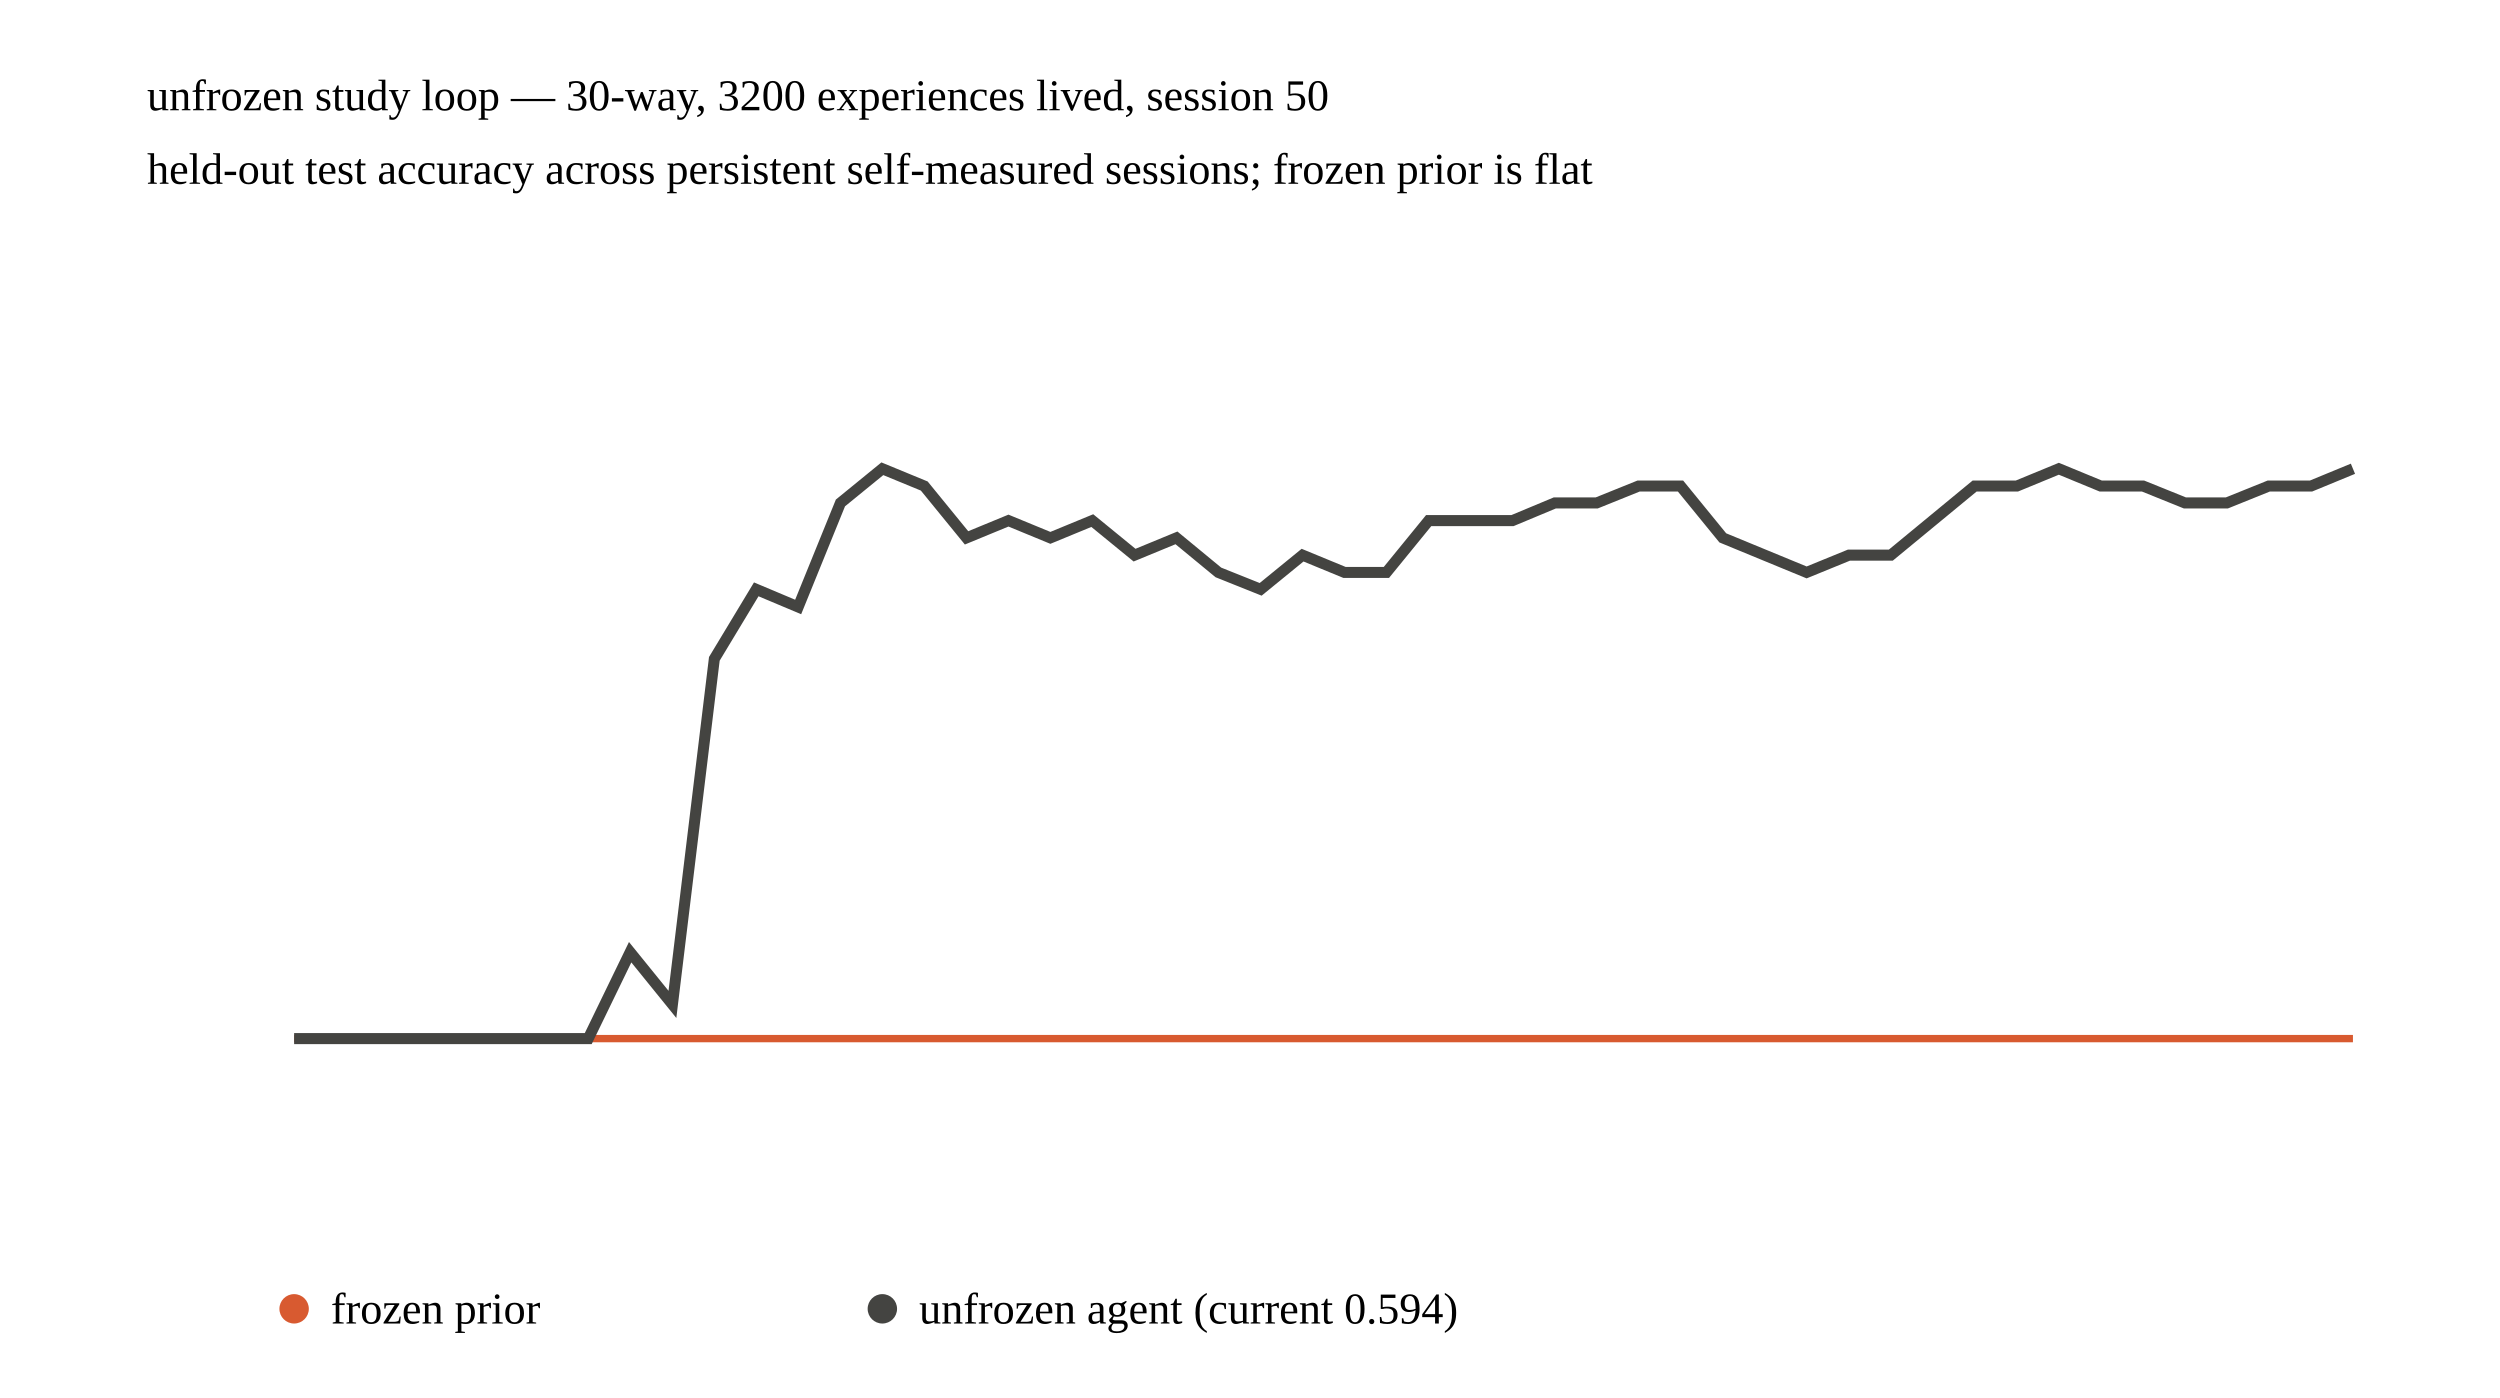
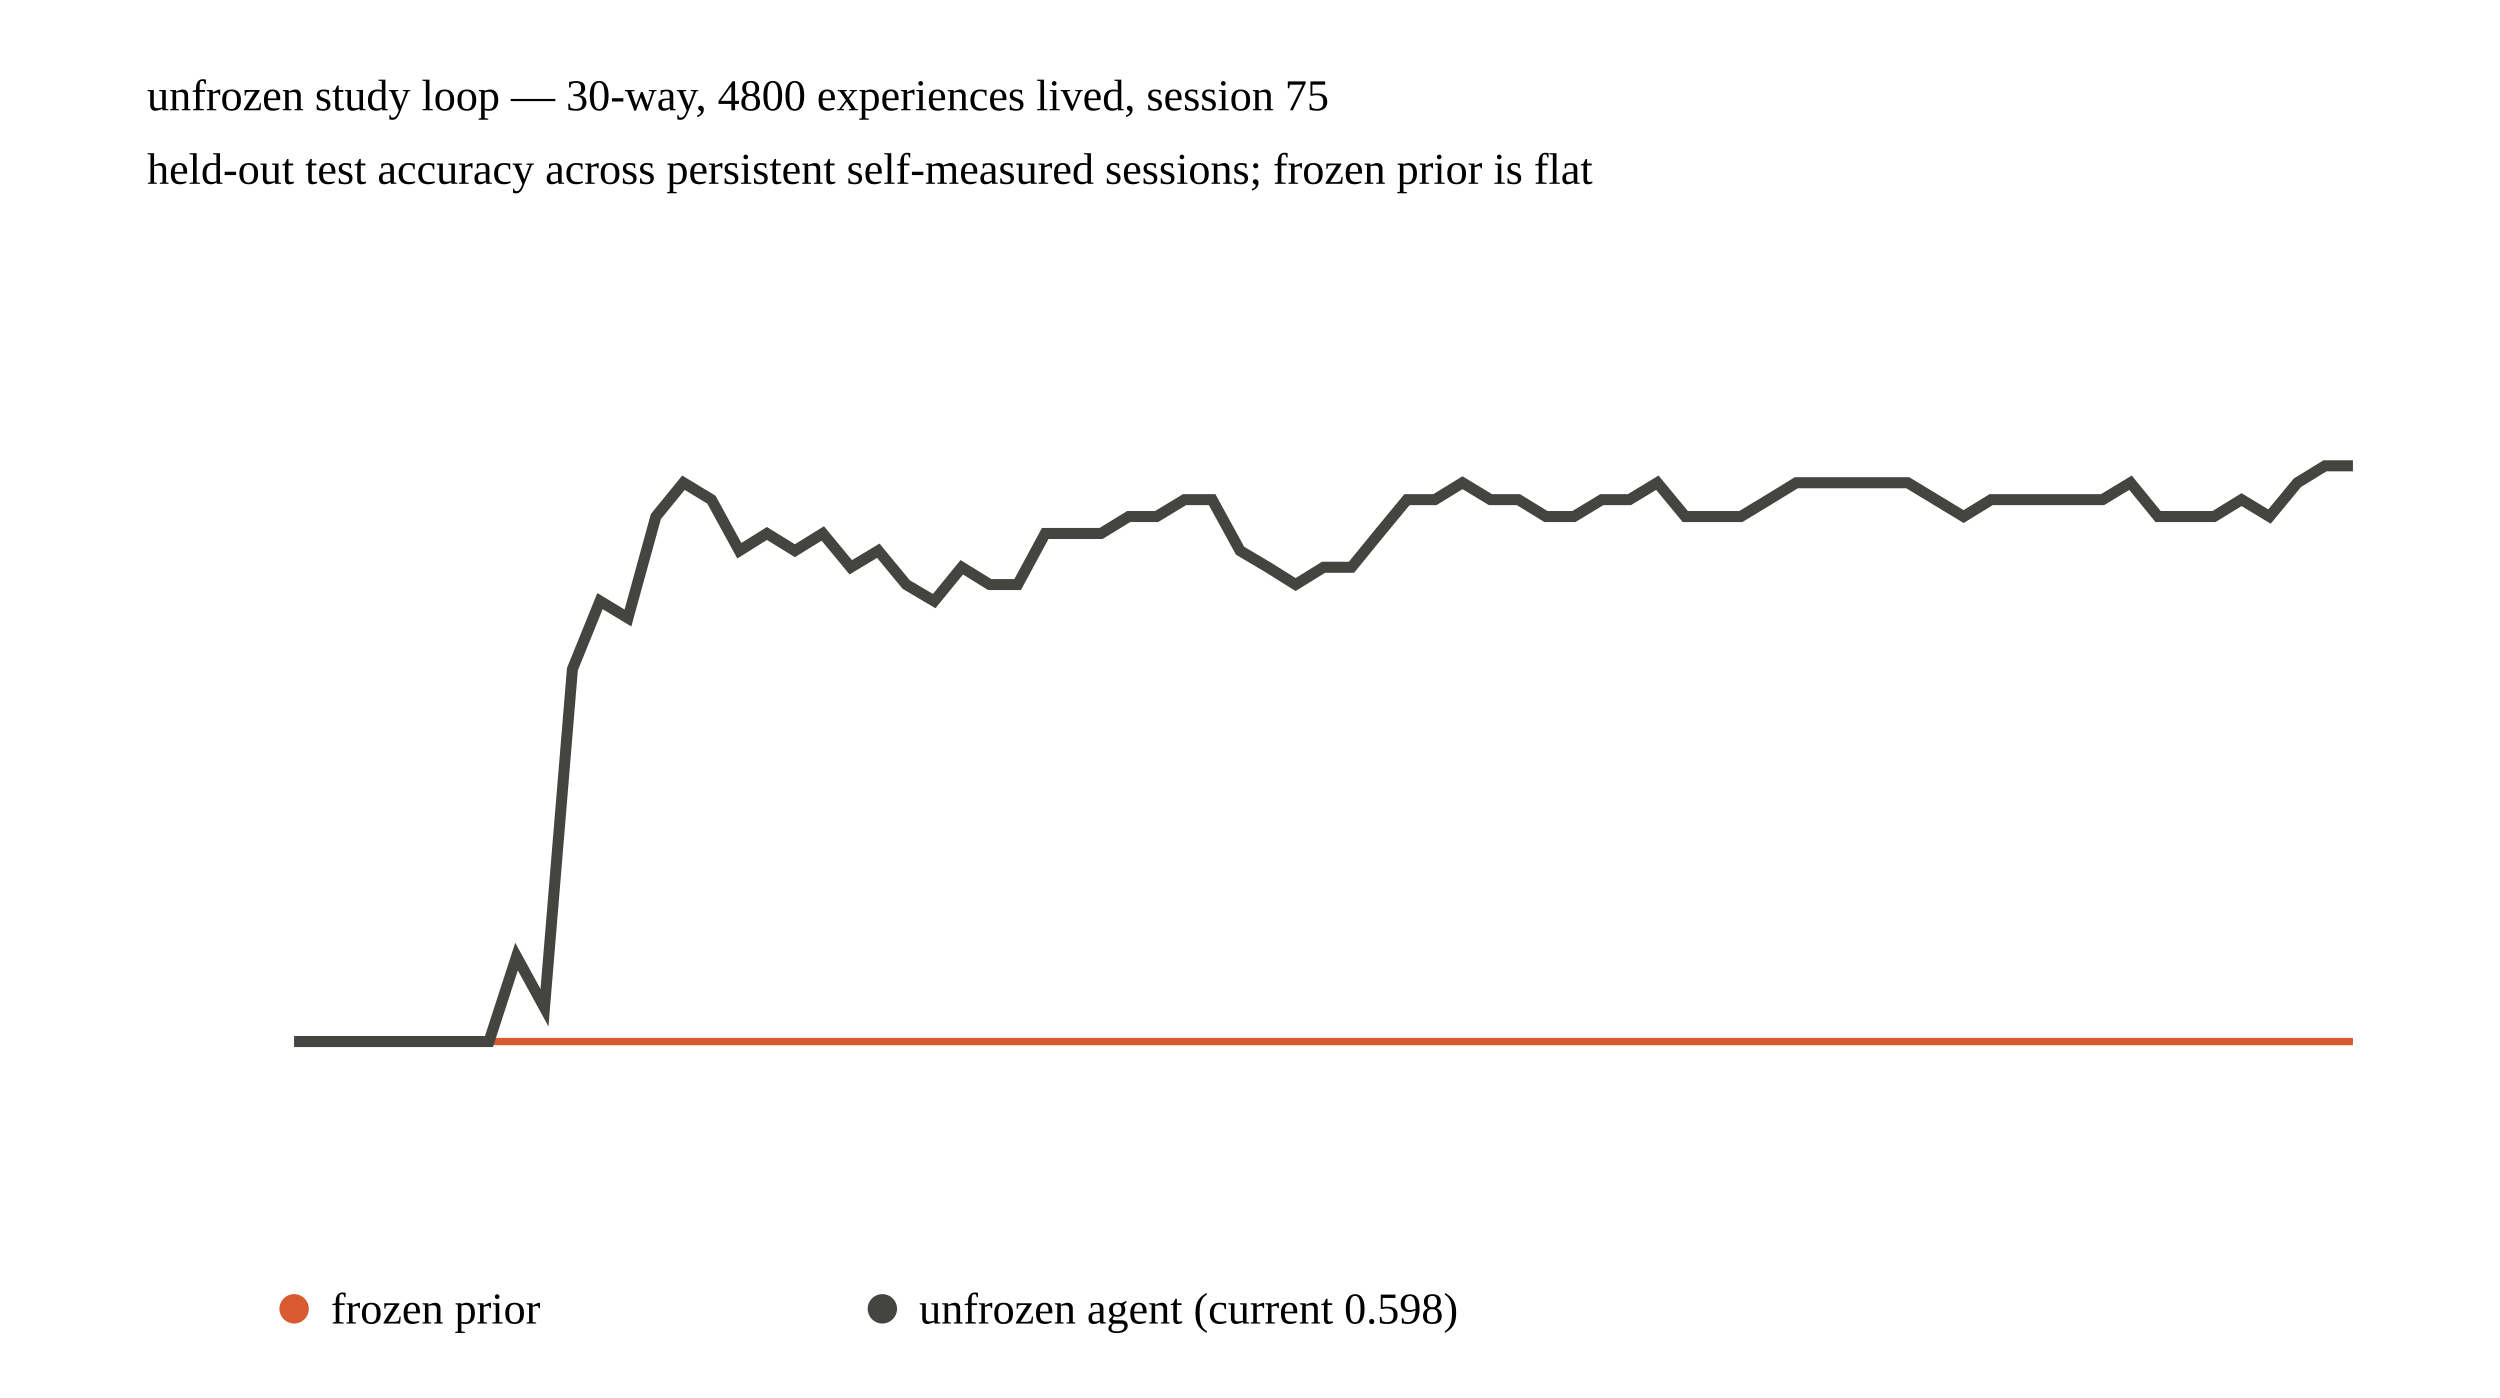
<svg xmlns="http://www.w3.org/2000/svg" width="100%" viewBox="0 0 680 380" role="img">
-   <text x="40" y="30" class="th">unfrozen study loop — 30-way, 3200 experiences lived, session 50</text>
+   <text x="40" y="30" class="th">unfrozen study loop — 30-way, 4800 experiences lived, session 75</text>
  <text x="40" y="50" class="ts">held-out test accuracy across persistent self-measured sessions; frozen prior is flat</text>
-   <polyline points="80.0,282.5 91.4,282.5 102.9,282.5 114.3,282.5 125.7,282.5 137.1,282.5 148.6,282.5 160.0,282.5 171.4,282.5 182.9,282.5 194.3,282.5 205.7,282.5 217.1,282.5 228.6,282.5 240.0,282.5 251.4,282.5 262.9,282.5 274.3,282.5 285.7,282.5 297.1,282.5 308.6,282.5 320.0,282.5 331.4,282.5 342.9,282.5 354.3,282.5 365.7,282.5 377.1,282.5 388.6,282.5 400.0,282.5 411.4,282.5 422.9,282.5 434.3,282.5 445.7,282.5 457.1,282.5 468.6,282.5 480.0,282.5 491.4,282.5 502.9,282.5 514.3,282.5 525.7,282.5 537.1,282.5 548.6,282.5 560.0,282.5 571.4,282.5 582.9,282.5 594.3,282.5 605.7,282.5 617.1,282.5 628.6,282.5 640.0,282.5" fill="none" stroke="#D85A30" stroke-width="2" />
-   <polyline points="80.0,282.5 91.4,282.5 102.9,282.5 114.3,282.5 125.7,282.5 137.1,282.5 148.6,282.5 160.0,282.5 171.4,259.0 182.9,273.2 194.3,179.2 205.7,160.3 217.1,165.1 228.6,136.8 240.0,127.5 251.4,132.2 262.9,146.3 274.3,141.6 285.7,146.3 297.1,141.6 308.6,151.0 320.0,146.3 331.4,155.7 342.9,160.3 354.3,151.0 365.7,155.7 377.1,155.7 388.6,141.6 400.0,141.6 411.4,141.6 422.9,136.8 434.3,136.8 445.7,132.2 457.1,132.2 468.6,146.3 480.0,151.0 491.4,155.7 502.9,151.0 514.3,151.0 525.7,141.6 537.1,132.2 548.6,132.2 560.0,127.5 571.4,132.2 582.9,132.2 594.3,136.8 605.7,136.8 617.1,132.2 628.6,132.2 640.0,127.5" fill="none" stroke="#444441" stroke-width="3" />
+   <polyline points="80.0,283.3 87.6,283.3 95.1,283.3 102.7,283.3 110.3,283.3 117.8,283.3 125.4,283.3 133.0,283.3 140.5,283.3 148.1,283.3 155.7,283.3 163.2,283.3 170.8,283.3 178.4,283.3 185.9,283.3 193.5,283.3 201.1,283.3 208.6,283.3 216.2,283.3 223.8,283.3 231.4,283.3 238.9,283.3 246.5,283.3 254.1,283.3 261.6,283.3 269.2,283.3 276.8,283.3 284.3,283.3 291.9,283.3 299.5,283.3 307.0,283.3 314.6,283.3 322.2,283.3 329.7,283.3 337.3,283.3 344.9,283.3 352.4,283.3 360.0,283.3 367.6,283.3 375.1,283.3 382.7,283.3 390.3,283.3 397.8,283.3 405.4,283.3 413.0,283.3 420.5,283.3 428.1,283.3 435.7,283.3 443.2,283.3 450.8,283.3 458.4,283.3 465.9,283.3 473.5,283.3 481.1,283.3 488.6,283.3 496.2,283.3 503.8,283.3 511.4,283.3 518.9,283.3 526.5,283.3 534.1,283.3 541.6,283.3 549.2,283.3 556.8,283.3 564.3,283.3 571.9,283.3 579.5,283.3 587.0,283.3 594.6,283.3 602.2,283.3 609.7,283.3 617.3,283.3 624.9,283.3 632.4,283.3 640.0,283.3" fill="none" stroke="#D85A30" stroke-width="2" />
+   <polyline points="80.0,283.3 87.6,283.3 95.1,283.3 102.7,283.3 110.3,283.3 117.8,283.3 125.4,283.3 133.0,283.3 140.5,260.2 148.1,274.1 155.7,182.0 163.2,163.5 170.8,168.1 178.4,140.5 185.9,131.3 193.5,135.9 201.1,149.8 208.6,145.1 216.2,149.8 223.8,145.1 231.4,154.3 238.9,149.8 246.5,159.0 254.1,163.5 261.6,154.3 269.2,159.0 276.8,159.0 284.3,145.1 291.9,145.1 299.5,145.1 307.0,140.5 314.6,140.5 322.2,135.9 329.7,135.9 337.3,149.8 344.9,154.3 352.4,159.0 360.0,154.3 367.6,154.3 375.1,145.1 382.7,135.9 390.3,135.9 397.8,131.3 405.4,135.9 413.0,135.9 420.5,140.5 428.1,140.5 435.7,135.9 443.2,135.9 450.8,131.3 458.4,140.5 465.9,140.5 473.5,140.5 481.1,135.9 488.6,131.3 496.2,131.3 503.8,131.3 511.4,131.3 518.9,131.3 526.5,135.9 534.1,140.5 541.6,135.9 549.2,135.9 556.8,135.9 564.3,135.9 571.9,135.9 579.5,131.3 587.0,140.5 594.6,140.5 602.2,140.5 609.7,135.9 617.3,140.5 624.9,131.3 632.4,126.7 640.0,126.7" fill="none" stroke="#444441" stroke-width="3" />
  <circle cx="80" cy="356" r="4" fill="#D85A30" />
  <text x="90" y="360" class="ts">frozen prior</text>
  <circle cx="240" cy="356" r="4" fill="#444441" />
-   <text x="250" y="360" class="ts">unfrozen agent (current 0.594)</text>
+   <text x="250" y="360" class="ts">unfrozen agent (current 0.598)</text>
</svg>
